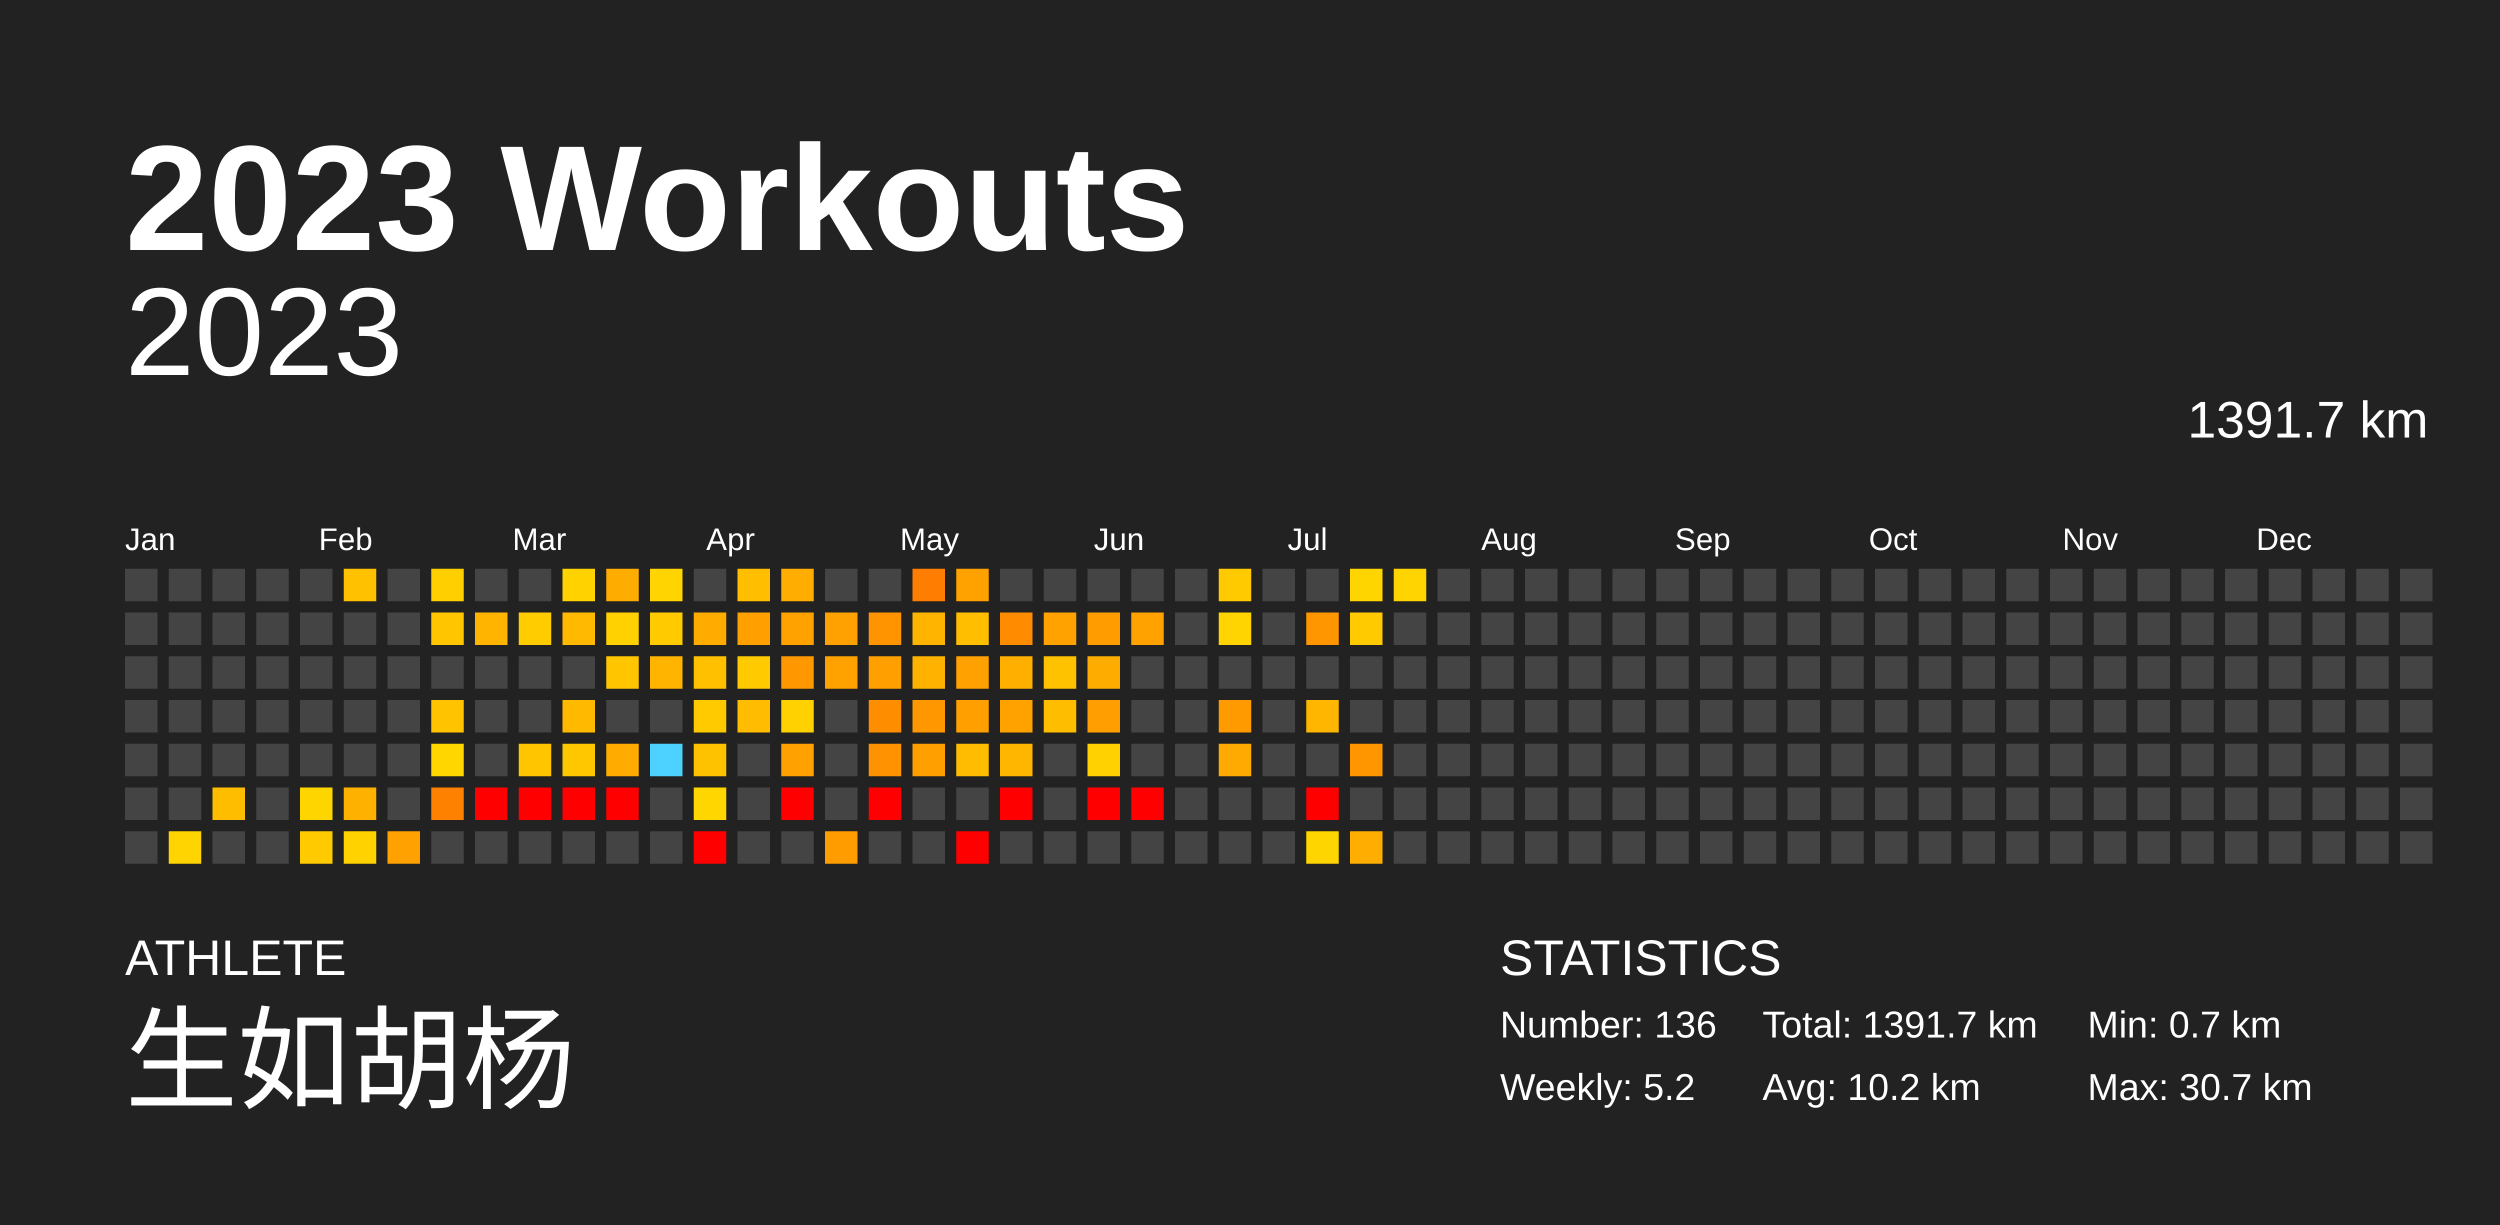
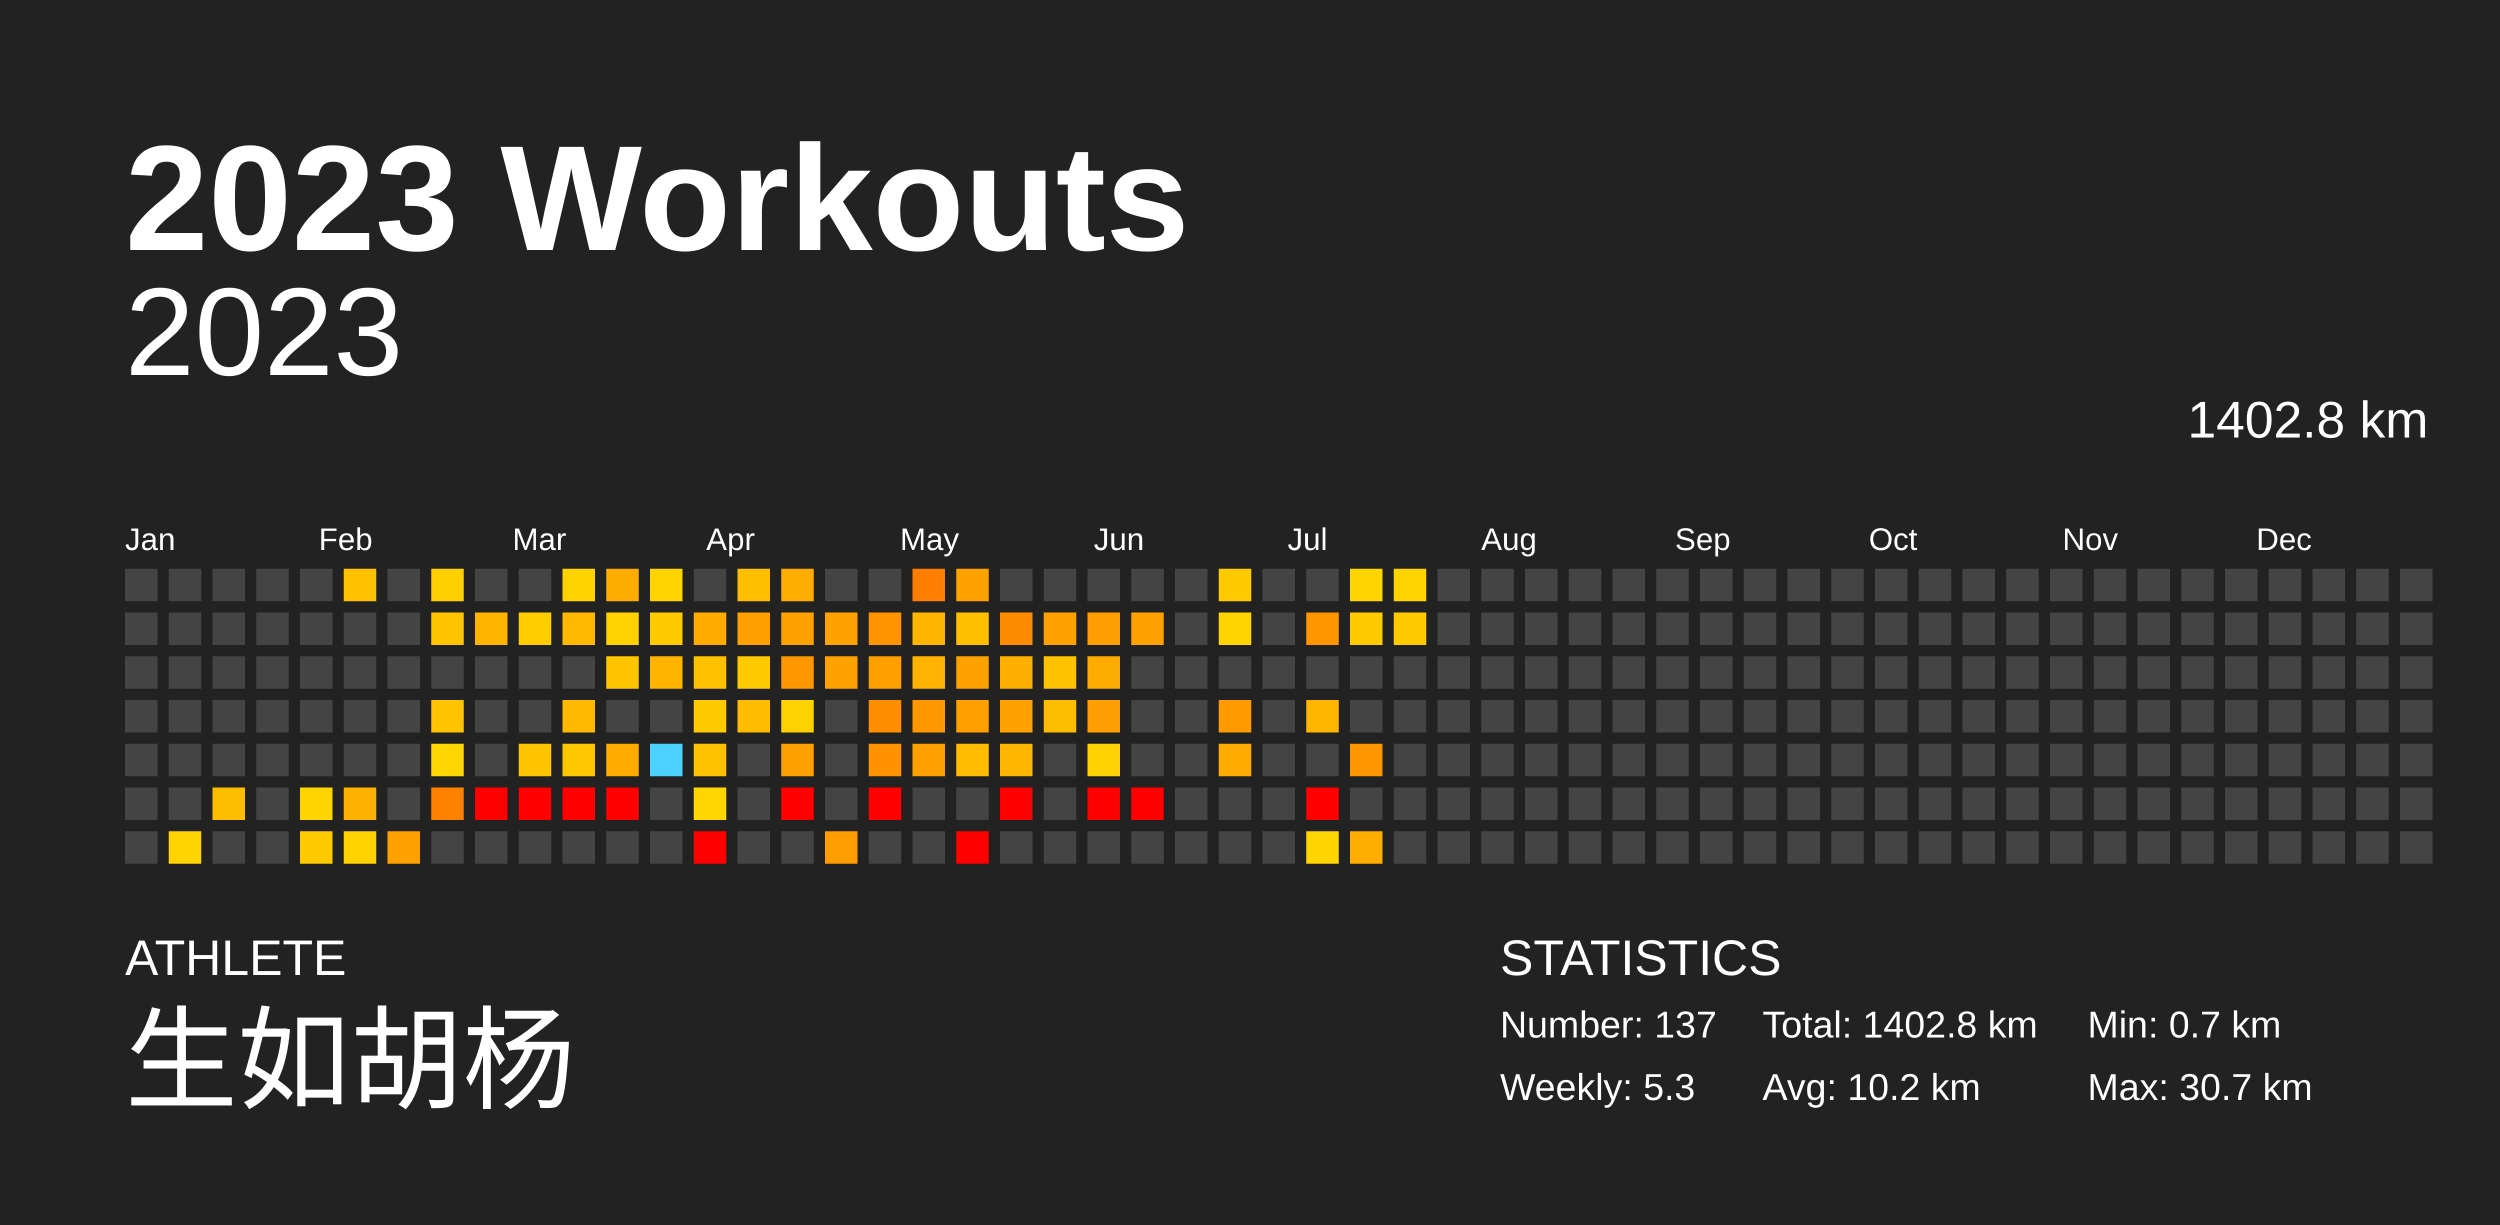
<svg xmlns="http://www.w3.org/2000/svg" baseProfile="full" height="98mm" version="1.1" viewBox="0,0,200,98" width="200mm">
  <defs />
  <rect fill="#222222" height="98" width="200" x="0" y="0" />
  <text fill="#FFFFFF" style="font-size:12px; font-family:Arial; font-weight:bold;" x="10" y="20">2023 Workouts</text>
  <text fill="#FFFFFF" style="font-size:4px; font-family:Arial" x="10" y="78">ATHLETE</text>
  <text fill="#FFFFFF" style="font-size:9px; font-family:Arial" x="10" y="88">生如胡杨</text>
  <text fill="#FFFFFF" style="font-size:4px; font-family:Arial" x="120" y="78">STATISTICS</text>
-   <text fill="#FFFFFF" style="font-size:3px; font-family:Arial" x="120" y="83">Number: 136</text>
-   <text fill="#FFFFFF" style="font-size:3px; font-family:Arial" x="120" y="88">Weekly: 5.2</text>
-   <text fill="#FFFFFF" style="font-size:3px; font-family:Arial" x="141" y="83">Total: 1391.7 km</text>
+   <text fill="#FFFFFF" style="font-size:3px; font-family:Arial" x="120" y="83">Number: 137</text>
+   <text fill="#FFFFFF" style="font-size:3px; font-family:Arial" x="120" y="88">Weekly: 5.3</text>
+   <text fill="#FFFFFF" style="font-size:3px; font-family:Arial" x="141" y="83">Total: 1402.8 km</text>
  <text fill="#FFFFFF" style="font-size:3px; font-family:Arial" x="141" y="88">Avg: 10.2 km</text>
  <text fill="#FFFFFF" style="font-size:3px; font-family:Arial" x="167" y="83">Min: 0.7 km</text>
  <text fill="#FFFFFF" style="font-size:3px; font-family:Arial" x="167" y="88">Max: 30.7 km</text>
  <text alignment-baseline="hanging" fill="#FFFFFF" style="font-size:10.0px; font-family:Arial;" x="10" y="30">2023</text>
-   <text alignment-baseline="hanging" fill="#FFFFFF" style="font-size:4.125px; font-family:Arial;" x="175" y="35">1391.7 km</text>
+   <text alignment-baseline="hanging" fill="#FFFFFF" style="font-size:4.125px; font-family:Arial;" x="175" y="35">1402.8 km</text>
  <text fill="#FFFFFF" style="font-size:2.5px; font-family:Arial" x="10.0" y="44">Jan</text>
  <text fill="#FFFFFF" style="font-size:2.5px; font-family:Arial" x="25.5" y="44">Feb</text>
  <text fill="#FFFFFF" style="font-size:2.5px; font-family:Arial" x="41.0" y="44">Mar</text>
  <text fill="#FFFFFF" style="font-size:2.5px; font-family:Arial" x="56.5" y="44">Apr</text>
  <text fill="#FFFFFF" style="font-size:2.5px; font-family:Arial" x="72.0" y="44">May</text>
  <text fill="#FFFFFF" style="font-size:2.5px; font-family:Arial" x="87.5" y="44">Jun</text>
  <text fill="#FFFFFF" style="font-size:2.5px; font-family:Arial" x="103.0" y="44">Jul</text>
  <text fill="#FFFFFF" style="font-size:2.5px; font-family:Arial" x="118.5" y="44">Aug</text>
  <text fill="#FFFFFF" style="font-size:2.5px; font-family:Arial" x="134.0" y="44">Sep</text>
  <text fill="#FFFFFF" style="font-size:2.5px; font-family:Arial" x="149.5" y="44">Oct</text>
  <text fill="#FFFFFF" style="font-size:2.5px; font-family:Arial" x="165.0" y="44">Nov</text>
  <text fill="#FFFFFF" style="font-size:2.5px; font-family:Arial" x="180.5" y="44">Dec</text>
  <rect fill="#444444" height="2.6" width="2.6" x="10.0" y="45.5" />
  <rect fill="#444444" height="2.6" width="2.6" x="10.0" y="49.0" />
  <rect fill="#444444" height="2.6" width="2.6" x="10.0" y="52.5" />
  <rect fill="#444444" height="2.6" width="2.6" x="10.0" y="56.0" />
  <rect fill="#444444" height="2.6" width="2.6" x="10.0" y="59.5" />
  <rect fill="#444444" height="2.6" width="2.6" x="10.0" y="63.0" />
  <rect fill="#444444" height="2.6" width="2.6" x="10.0" y="66.5" />
  <rect fill="#444444" height="2.6" width="2.6" x="13.5" y="45.5" />
  <rect fill="#444444" height="2.6" width="2.6" x="13.5" y="49.0" />
  <rect fill="#444444" height="2.6" width="2.6" x="13.5" y="52.5" />
  <rect fill="#444444" height="2.6" width="2.6" x="13.5" y="56.0" />
  <rect fill="#444444" height="2.6" width="2.6" x="13.5" y="59.5" />
  <rect fill="#444444" height="2.6" width="2.6" x="13.5" y="63.0" />
  <rect fill="#ffd400" height="2.6" width="2.6" x="13.5" y="66.5" />
  <rect fill="#444444" height="2.6" width="2.6" x="17.0" y="45.5" />
  <rect fill="#444444" height="2.6" width="2.6" x="17.0" y="49.0" />
  <rect fill="#444444" height="2.6" width="2.6" x="17.0" y="52.5" />
  <rect fill="#444444" height="2.6" width="2.6" x="17.0" y="56.0" />
  <rect fill="#444444" height="2.6" width="2.6" x="17.0" y="59.5" />
  <rect fill="#ffbd00" height="2.6" width="2.6" x="17.0" y="63.0" />
  <rect fill="#444444" height="2.6" width="2.6" x="17.0" y="66.5" />
  <rect fill="#444444" height="2.6" width="2.6" x="20.5" y="45.5" />
  <rect fill="#444444" height="2.6" width="2.6" x="20.5" y="49.0" />
  <rect fill="#444444" height="2.6" width="2.6" x="20.5" y="52.5" />
  <rect fill="#444444" height="2.6" width="2.6" x="20.5" y="56.0" />
  <rect fill="#444444" height="2.6" width="2.6" x="20.5" y="59.5" />
  <rect fill="#444444" height="2.6" width="2.6" x="20.5" y="63.0" />
  <rect fill="#444444" height="2.6" width="2.6" x="20.5" y="66.5" />
  <rect fill="#444444" height="2.6" width="2.6" x="24.0" y="45.5" />
  <rect fill="#444444" height="2.6" width="2.6" x="24.0" y="49.0" />
  <rect fill="#444444" height="2.6" width="2.6" x="24.0" y="52.5" />
  <rect fill="#444444" height="2.6" width="2.6" x="24.0" y="56.0" />
  <rect fill="#444444" height="2.6" width="2.6" x="24.0" y="59.5" />
  <rect fill="#ffd500" height="2.6" width="2.6" x="24.0" y="63.0" />
  <rect fill="#ffcb00" height="2.6" width="2.6" x="24.0" y="66.5" />
  <rect fill="#ffc100" height="2.6" width="2.6" x="27.5" y="45.5" />
  <rect fill="#444444" height="2.6" width="2.6" x="27.5" y="49.0" />
  <rect fill="#444444" height="2.6" width="2.6" x="27.5" y="52.5" />
  <rect fill="#444444" height="2.6" width="2.6" x="27.5" y="56.0" />
  <rect fill="#444444" height="2.6" width="2.6" x="27.5" y="59.5" />
  <rect fill="#ffb100" height="2.6" width="2.6" x="27.5" y="63.0" />
  <rect fill="#ffd200" height="2.6" width="2.6" x="27.5" y="66.5" />
  <rect fill="#444444" height="2.6" width="2.6" x="31.0" y="45.5" />
  <rect fill="#444444" height="2.6" width="2.6" x="31.0" y="49.0" />
  <rect fill="#444444" height="2.6" width="2.6" x="31.0" y="52.5" />
  <rect fill="#444444" height="2.6" width="2.6" x="31.0" y="56.0" />
  <rect fill="#444444" height="2.6" width="2.6" x="31.0" y="59.5" />
  <rect fill="#444444" height="2.6" width="2.6" x="31.0" y="63.0" />
  <rect fill="#ffa100" height="2.6" width="2.6" x="31.0" y="66.5" />
  <rect fill="#ffcf00" height="2.6" width="2.6" x="34.5" y="45.5" />
  <rect fill="#ffc600" height="2.6" width="2.6" x="34.5" y="49.0" />
  <rect fill="#444444" height="2.6" width="2.6" x="34.5" y="52.5" />
  <rect fill="#ffc300" height="2.6" width="2.6" x="34.5" y="56.0" />
  <rect fill="#ffd600" height="2.6" width="2.6" x="34.5" y="59.5" />
  <rect fill="#ff8100" height="2.6" width="2.6" x="34.5" y="63.0" />
  <rect fill="#444444" height="2.6" width="2.6" x="34.5" y="66.5" />
  <rect fill="#444444" height="2.6" width="2.6" x="38.0" y="45.5" />
  <rect fill="#ffb400" height="2.6" width="2.6" x="38.0" y="49.0" />
  <rect fill="#444444" height="2.6" width="2.6" x="38.0" y="52.5" />
  <rect fill="#444444" height="2.6" width="2.6" x="38.0" y="56.0" />
  <rect fill="#444444" height="2.6" width="2.6" x="38.0" y="59.5" />
  <rect fill="red" height="2.6" width="2.6" x="38.0" y="63.0" />
  <rect fill="#444444" height="2.6" width="2.6" x="38.0" y="66.5" />
  <rect fill="#444444" height="2.6" width="2.6" x="41.5" y="45.5" />
  <rect fill="#ffcc00" height="2.6" width="2.6" x="41.5" y="49.0" />
  <rect fill="#444444" height="2.6" width="2.6" x="41.5" y="52.5" />
  <rect fill="#444444" height="2.6" width="2.6" x="41.5" y="56.0" />
  <rect fill="#ffc600" height="2.6" width="2.6" x="41.5" y="59.5" />
  <rect fill="red" height="2.6" width="2.6" x="41.5" y="63.0" />
  <rect fill="#444444" height="2.6" width="2.6" x="41.5" y="66.5" />
  <rect fill="#ffd200" height="2.6" width="2.6" x="45.0" y="45.5" />
  <rect fill="#ffb900" height="2.6" width="2.6" x="45.0" y="49.0" />
  <rect fill="#444444" height="2.6" width="2.6" x="45.0" y="52.5" />
  <rect fill="#ffba00" height="2.6" width="2.6" x="45.0" y="56.0" />
  <rect fill="#ffc700" height="2.6" width="2.6" x="45.0" y="59.5" />
  <rect fill="red" height="2.6" width="2.6" x="45.0" y="63.0" />
  <rect fill="#444444" height="2.6" width="2.6" x="45.0" y="66.5" />
  <rect fill="#ffac00" height="2.6" width="2.6" x="48.5" y="45.5" />
  <rect fill="#ffd100" height="2.6" width="2.6" x="48.5" y="49.0" />
  <rect fill="#ffc600" height="2.6" width="2.6" x="48.5" y="52.5" />
  <rect fill="#444444" height="2.6" width="2.6" x="48.5" y="56.0" />
  <rect fill="#ffab00" height="2.6" width="2.6" x="48.5" y="59.5" />
  <rect fill="red" height="2.6" width="2.6" x="48.5" y="63.0" />
  <rect fill="#444444" height="2.6" width="2.6" x="48.5" y="66.5" />
  <rect fill="#ffd400" height="2.6" width="2.6" x="52.0" y="45.5" />
  <rect fill="#ffcb00" height="2.6" width="2.6" x="52.0" y="49.0" />
  <rect fill="#ffb400" height="2.6" width="2.6" x="52.0" y="52.5" />
  <rect fill="#444444" height="2.6" width="2.6" x="52.0" y="56.0" />
  <rect fill="#4dd2ff" height="2.6" width="2.6" x="52.0" y="59.5" />
  <rect fill="#444444" height="2.6" width="2.6" x="52.0" y="63.0" />
  <rect fill="#444444" height="2.6" width="2.6" x="52.0" y="66.5" />
  <rect fill="#444444" height="2.6" width="2.6" x="55.5" y="45.5" />
  <rect fill="#ffab00" height="2.6" width="2.6" x="55.5" y="49.0" />
  <rect fill="#ffc000" height="2.6" width="2.6" x="55.5" y="52.5" />
  <rect fill="#ffcb00" height="2.6" width="2.6" x="55.5" y="56.0" />
  <rect fill="#ffc200" height="2.6" width="2.6" x="55.5" y="59.5" />
  <rect fill="#ffd600" height="2.6" width="2.6" x="55.5" y="63.0" />
  <rect fill="red" height="2.6" width="2.6" x="55.5" y="66.5" />
  <rect fill="#ffbf00" height="2.6" width="2.6" x="59.0" y="45.5" />
  <rect fill="#ffa000" height="2.6" width="2.6" x="59.0" y="49.0" />
  <rect fill="#ffca00" height="2.6" width="2.6" x="59.0" y="52.5" />
  <rect fill="#ffbc00" height="2.6" width="2.6" x="59.0" y="56.0" />
  <rect fill="#444444" height="2.6" width="2.6" x="59.0" y="59.5" />
  <rect fill="#444444" height="2.6" width="2.6" x="59.0" y="63.0" />
  <rect fill="#444444" height="2.6" width="2.6" x="59.0" y="66.5" />
  <rect fill="#ffad00" height="2.6" width="2.6" x="62.5" y="45.5" />
  <rect fill="#ffa200" height="2.6" width="2.6" x="62.5" y="49.0" />
  <rect fill="#ff9800" height="2.6" width="2.6" x="62.5" y="52.5" />
  <rect fill="#ffd100" height="2.6" width="2.6" x="62.5" y="56.0" />
  <rect fill="#ffa100" height="2.6" width="2.6" x="62.5" y="59.5" />
  <rect fill="red" height="2.6" width="2.6" x="62.5" y="63.0" />
  <rect fill="#444444" height="2.6" width="2.6" x="62.5" y="66.5" />
  <rect fill="#444444" height="2.6" width="2.6" x="66.0" y="45.5" />
  <rect fill="#ffa100" height="2.6" width="2.6" x="66.0" y="49.0" />
  <rect fill="#ffa200" height="2.6" width="2.6" x="66.0" y="52.5" />
  <rect fill="#444444" height="2.6" width="2.6" x="66.0" y="56.0" />
  <rect fill="#444444" height="2.6" width="2.6" x="66.0" y="59.5" />
  <rect fill="#444444" height="2.6" width="2.6" x="66.0" y="63.0" />
  <rect fill="#ff9c00" height="2.6" width="2.6" x="66.0" y="66.5" />
  <rect fill="#444444" height="2.6" width="2.6" x="69.5" y="45.5" />
  <rect fill="#ff9400" height="2.6" width="2.6" x="69.5" y="49.0" />
  <rect fill="#ffa000" height="2.6" width="2.6" x="69.5" y="52.5" />
  <rect fill="#ff8d00" height="2.6" width="2.6" x="69.5" y="56.0" />
  <rect fill="#ff9200" height="2.6" width="2.6" x="69.5" y="59.5" />
  <rect fill="red" height="2.6" width="2.6" x="69.5" y="63.0" />
  <rect fill="#444444" height="2.6" width="2.6" x="69.5" y="66.5" />
  <rect fill="#ff7d00" height="2.6" width="2.6" x="73.0" y="45.5" />
  <rect fill="#ffb500" height="2.6" width="2.6" x="73.0" y="49.0" />
  <rect fill="#ffb300" height="2.6" width="2.6" x="73.0" y="52.5" />
  <rect fill="#ff9700" height="2.6" width="2.6" x="73.0" y="56.0" />
  <rect fill="#ff9f00" height="2.6" width="2.6" x="73.0" y="59.5" />
  <rect fill="#444444" height="2.6" width="2.6" x="73.0" y="63.0" />
  <rect fill="#444444" height="2.6" width="2.6" x="73.0" y="66.5" />
  <rect fill="#ffa200" height="2.6" width="2.6" x="76.5" y="45.5" />
  <rect fill="#ffbf00" height="2.6" width="2.6" x="76.5" y="49.0" />
  <rect fill="#ffa100" height="2.6" width="2.6" x="76.5" y="52.5" />
  <rect fill="#ff9f00" height="2.6" width="2.6" x="76.5" y="56.0" />
  <rect fill="#ffbc00" height="2.6" width="2.6" x="76.5" y="59.5" />
  <rect fill="#444444" height="2.6" width="2.6" x="76.5" y="63.0" />
  <rect fill="red" height="2.6" width="2.6" x="76.5" y="66.5" />
  <rect fill="#444444" height="2.6" width="2.6" x="80.0" y="45.5" />
  <rect fill="#ff8c00" height="2.6" width="2.6" x="80.0" y="49.0" />
  <rect fill="#ffaf00" height="2.6" width="2.6" x="80.0" y="52.5" />
  <rect fill="#ffa200" height="2.6" width="2.6" x="80.0" y="56.0" />
  <rect fill="#ffb600" height="2.6" width="2.6" x="80.0" y="59.5" />
  <rect fill="red" height="2.6" width="2.6" x="80.0" y="63.0" />
  <rect fill="#444444" height="2.6" width="2.6" x="80.0" y="66.5" />
  <rect fill="#444444" height="2.6" width="2.6" x="83.5" y="45.5" />
  <rect fill="#ffa200" height="2.6" width="2.6" x="83.5" y="49.0" />
  <rect fill="#ffc200" height="2.6" width="2.6" x="83.5" y="52.5" />
  <rect fill="#ffbd00" height="2.6" width="2.6" x="83.5" y="56.0" />
  <rect fill="#444444" height="2.6" width="2.6" x="83.5" y="59.5" />
  <rect fill="#444444" height="2.6" width="2.6" x="83.5" y="63.0" />
  <rect fill="#444444" height="2.6" width="2.6" x="83.5" y="66.5" />
  <rect fill="#444444" height="2.6" width="2.6" x="87.0" y="45.5" />
  <rect fill="#ff9d00" height="2.6" width="2.6" x="87.0" y="49.0" />
  <rect fill="#ffac00" height="2.6" width="2.6" x="87.0" y="52.5" />
  <rect fill="#ff9e00" height="2.6" width="2.6" x="87.0" y="56.0" />
  <rect fill="#ffd100" height="2.6" width="2.6" x="87.0" y="59.5" />
  <rect fill="red" height="2.6" width="2.6" x="87.0" y="63.0" />
  <rect fill="#444444" height="2.6" width="2.6" x="87.0" y="66.5" />
  <rect fill="#444444" height="2.6" width="2.6" x="90.5" y="45.5" />
  <rect fill="#ffa200" height="2.6" width="2.6" x="90.5" y="49.0" />
  <rect fill="#444444" height="2.6" width="2.6" x="90.5" y="52.5" />
  <rect fill="#444444" height="2.6" width="2.6" x="90.5" y="56.0" />
  <rect fill="#444444" height="2.6" width="2.6" x="90.5" y="59.5" />
  <rect fill="red" height="2.6" width="2.6" x="90.5" y="63.0" />
  <rect fill="#444444" height="2.6" width="2.6" x="90.5" y="66.5" />
  <rect fill="#444444" height="2.6" width="2.6" x="94.0" y="45.5" />
  <rect fill="#444444" height="2.6" width="2.6" x="94.0" y="49.0" />
  <rect fill="#444444" height="2.6" width="2.6" x="94.0" y="52.5" />
  <rect fill="#444444" height="2.6" width="2.6" x="94.0" y="56.0" />
  <rect fill="#444444" height="2.6" width="2.6" x="94.0" y="59.5" />
  <rect fill="#444444" height="2.6" width="2.6" x="94.0" y="63.0" />
  <rect fill="#444444" height="2.6" width="2.6" x="94.0" y="66.5" />
  <rect fill="#ffcb00" height="2.6" width="2.6" x="97.5" y="45.5" />
  <rect fill="#ffd400" height="2.6" width="2.6" x="97.5" y="49.0" />
  <rect fill="#444444" height="2.6" width="2.6" x="97.5" y="52.5" />
  <rect fill="#ff9a00" height="2.6" width="2.6" x="97.5" y="56.0" />
  <rect fill="#ffaa00" height="2.6" width="2.6" x="97.5" y="59.5" />
  <rect fill="#444444" height="2.6" width="2.6" x="97.5" y="63.0" />
  <rect fill="#444444" height="2.6" width="2.6" x="97.5" y="66.5" />
  <rect fill="#444444" height="2.6" width="2.6" x="101.0" y="45.5" />
  <rect fill="#444444" height="2.6" width="2.6" x="101.0" y="49.0" />
  <rect fill="#444444" height="2.6" width="2.6" x="101.0" y="52.5" />
  <rect fill="#444444" height="2.6" width="2.6" x="101.0" y="56.0" />
  <rect fill="#444444" height="2.6" width="2.6" x="101.0" y="59.5" />
  <rect fill="#444444" height="2.6" width="2.6" x="101.0" y="63.0" />
  <rect fill="#444444" height="2.6" width="2.6" x="101.0" y="66.5" />
  <rect fill="#444444" height="2.6" width="2.6" x="104.5" y="45.5" />
  <rect fill="#ff9600" height="2.6" width="2.6" x="104.5" y="49.0" />
  <rect fill="#444444" height="2.6" width="2.6" x="104.5" y="52.5" />
  <rect fill="#ffb600" height="2.6" width="2.6" x="104.5" y="56.0" />
  <rect fill="#444444" height="2.6" width="2.6" x="104.5" y="59.5" />
  <rect fill="red" height="2.6" width="2.6" x="104.5" y="63.0" />
  <rect fill="#ffd500" height="2.6" width="2.6" x="104.5" y="66.5" />
  <rect fill="#ffd500" height="2.6" width="2.6" x="108.0" y="45.5" />
  <rect fill="#ffcb00" height="2.6" width="2.6" x="108.0" y="49.0" />
  <rect fill="#444444" height="2.6" width="2.6" x="108.0" y="52.5" />
  <rect fill="#444444" height="2.6" width="2.6" x="108.0" y="56.0" />
  <rect fill="#ff9600" height="2.6" width="2.6" x="108.0" y="59.5" />
  <rect fill="#444444" height="2.6" width="2.6" x="108.0" y="63.0" />
  <rect fill="#ffad00" height="2.6" width="2.6" x="108.0" y="66.5" />
  <rect fill="#ffd400" height="2.6" width="2.6" x="111.5" y="45.5" />
-   <rect fill="#444444" height="2.6" width="2.6" x="111.5" y="49.0" />
+   <rect fill="#ffcb00" height="2.6" width="2.6" x="111.5" y="49.0" />
  <rect fill="#444444" height="2.6" width="2.6" x="111.5" y="52.5" />
  <rect fill="#444444" height="2.6" width="2.6" x="111.5" y="56.0" />
  <rect fill="#444444" height="2.6" width="2.6" x="111.5" y="59.5" />
  <rect fill="#444444" height="2.6" width="2.6" x="111.5" y="63.0" />
  <rect fill="#444444" height="2.6" width="2.6" x="111.5" y="66.5" />
  <rect fill="#444444" height="2.6" width="2.6" x="115.0" y="45.5" />
  <rect fill="#444444" height="2.6" width="2.6" x="115.0" y="49.0" />
  <rect fill="#444444" height="2.6" width="2.6" x="115.0" y="52.5" />
  <rect fill="#444444" height="2.6" width="2.6" x="115.0" y="56.0" />
  <rect fill="#444444" height="2.6" width="2.6" x="115.0" y="59.5" />
  <rect fill="#444444" height="2.6" width="2.6" x="115.0" y="63.0" />
  <rect fill="#444444" height="2.6" width="2.6" x="115.0" y="66.5" />
  <rect fill="#444444" height="2.6" width="2.6" x="118.5" y="45.5" />
  <rect fill="#444444" height="2.6" width="2.6" x="118.5" y="49.0" />
  <rect fill="#444444" height="2.6" width="2.6" x="118.5" y="52.5" />
  <rect fill="#444444" height="2.6" width="2.6" x="118.5" y="56.0" />
  <rect fill="#444444" height="2.6" width="2.6" x="118.5" y="59.5" />
  <rect fill="#444444" height="2.6" width="2.6" x="118.5" y="63.0" />
  <rect fill="#444444" height="2.6" width="2.6" x="118.5" y="66.5" />
  <rect fill="#444444" height="2.6" width="2.6" x="122.0" y="45.5" />
  <rect fill="#444444" height="2.6" width="2.6" x="122.0" y="49.0" />
  <rect fill="#444444" height="2.6" width="2.6" x="122.0" y="52.5" />
  <rect fill="#444444" height="2.6" width="2.6" x="122.0" y="56.0" />
  <rect fill="#444444" height="2.6" width="2.6" x="122.0" y="59.5" />
  <rect fill="#444444" height="2.6" width="2.6" x="122.0" y="63.0" />
  <rect fill="#444444" height="2.6" width="2.6" x="122.0" y="66.5" />
  <rect fill="#444444" height="2.6" width="2.6" x="125.5" y="45.5" />
  <rect fill="#444444" height="2.6" width="2.6" x="125.5" y="49.0" />
  <rect fill="#444444" height="2.6" width="2.6" x="125.5" y="52.5" />
  <rect fill="#444444" height="2.6" width="2.6" x="125.5" y="56.0" />
  <rect fill="#444444" height="2.6" width="2.6" x="125.5" y="59.5" />
  <rect fill="#444444" height="2.6" width="2.6" x="125.5" y="63.0" />
  <rect fill="#444444" height="2.6" width="2.6" x="125.5" y="66.5" />
  <rect fill="#444444" height="2.6" width="2.6" x="129.0" y="45.5" />
  <rect fill="#444444" height="2.6" width="2.6" x="129.0" y="49.0" />
  <rect fill="#444444" height="2.6" width="2.6" x="129.0" y="52.5" />
  <rect fill="#444444" height="2.6" width="2.6" x="129.0" y="56.0" />
  <rect fill="#444444" height="2.6" width="2.6" x="129.0" y="59.5" />
  <rect fill="#444444" height="2.6" width="2.6" x="129.0" y="63.0" />
  <rect fill="#444444" height="2.6" width="2.6" x="129.0" y="66.5" />
  <rect fill="#444444" height="2.6" width="2.6" x="132.5" y="45.5" />
  <rect fill="#444444" height="2.6" width="2.6" x="132.5" y="49.0" />
  <rect fill="#444444" height="2.6" width="2.6" x="132.5" y="52.5" />
  <rect fill="#444444" height="2.6" width="2.6" x="132.5" y="56.0" />
  <rect fill="#444444" height="2.6" width="2.6" x="132.5" y="59.5" />
  <rect fill="#444444" height="2.6" width="2.6" x="132.5" y="63.0" />
  <rect fill="#444444" height="2.6" width="2.6" x="132.5" y="66.5" />
  <rect fill="#444444" height="2.6" width="2.6" x="136.0" y="45.5" />
  <rect fill="#444444" height="2.6" width="2.6" x="136.0" y="49.0" />
  <rect fill="#444444" height="2.6" width="2.6" x="136.0" y="52.5" />
  <rect fill="#444444" height="2.6" width="2.6" x="136.0" y="56.0" />
  <rect fill="#444444" height="2.6" width="2.6" x="136.0" y="59.5" />
  <rect fill="#444444" height="2.6" width="2.6" x="136.0" y="63.0" />
  <rect fill="#444444" height="2.6" width="2.6" x="136.0" y="66.5" />
  <rect fill="#444444" height="2.6" width="2.6" x="139.5" y="45.5" />
  <rect fill="#444444" height="2.6" width="2.6" x="139.5" y="49.0" />
  <rect fill="#444444" height="2.6" width="2.6" x="139.5" y="52.5" />
  <rect fill="#444444" height="2.6" width="2.6" x="139.5" y="56.0" />
  <rect fill="#444444" height="2.6" width="2.6" x="139.5" y="59.5" />
  <rect fill="#444444" height="2.6" width="2.6" x="139.5" y="63.0" />
  <rect fill="#444444" height="2.6" width="2.6" x="139.5" y="66.5" />
  <rect fill="#444444" height="2.6" width="2.6" x="143.0" y="45.5" />
  <rect fill="#444444" height="2.6" width="2.6" x="143.0" y="49.0" />
  <rect fill="#444444" height="2.6" width="2.6" x="143.0" y="52.5" />
  <rect fill="#444444" height="2.6" width="2.6" x="143.0" y="56.0" />
  <rect fill="#444444" height="2.6" width="2.6" x="143.0" y="59.5" />
  <rect fill="#444444" height="2.6" width="2.6" x="143.0" y="63.0" />
  <rect fill="#444444" height="2.6" width="2.6" x="143.0" y="66.5" />
  <rect fill="#444444" height="2.6" width="2.6" x="146.5" y="45.5" />
  <rect fill="#444444" height="2.6" width="2.6" x="146.5" y="49.0" />
  <rect fill="#444444" height="2.6" width="2.6" x="146.5" y="52.5" />
  <rect fill="#444444" height="2.6" width="2.6" x="146.5" y="56.0" />
  <rect fill="#444444" height="2.6" width="2.6" x="146.5" y="59.5" />
  <rect fill="#444444" height="2.6" width="2.6" x="146.5" y="63.0" />
  <rect fill="#444444" height="2.6" width="2.6" x="146.5" y="66.5" />
  <rect fill="#444444" height="2.6" width="2.6" x="150.0" y="45.5" />
  <rect fill="#444444" height="2.6" width="2.6" x="150.0" y="49.0" />
  <rect fill="#444444" height="2.6" width="2.6" x="150.0" y="52.5" />
  <rect fill="#444444" height="2.6" width="2.6" x="150.0" y="56.0" />
  <rect fill="#444444" height="2.6" width="2.6" x="150.0" y="59.5" />
  <rect fill="#444444" height="2.6" width="2.6" x="150.0" y="63.0" />
  <rect fill="#444444" height="2.6" width="2.6" x="150.0" y="66.5" />
  <rect fill="#444444" height="2.6" width="2.6" x="153.5" y="45.5" />
  <rect fill="#444444" height="2.6" width="2.6" x="153.5" y="49.0" />
  <rect fill="#444444" height="2.6" width="2.6" x="153.5" y="52.5" />
  <rect fill="#444444" height="2.6" width="2.6" x="153.5" y="56.0" />
  <rect fill="#444444" height="2.6" width="2.6" x="153.5" y="59.5" />
  <rect fill="#444444" height="2.6" width="2.6" x="153.5" y="63.0" />
  <rect fill="#444444" height="2.6" width="2.6" x="153.5" y="66.5" />
  <rect fill="#444444" height="2.6" width="2.6" x="157.0" y="45.5" />
  <rect fill="#444444" height="2.6" width="2.6" x="157.0" y="49.0" />
  <rect fill="#444444" height="2.6" width="2.6" x="157.0" y="52.5" />
  <rect fill="#444444" height="2.6" width="2.6" x="157.0" y="56.0" />
  <rect fill="#444444" height="2.6" width="2.6" x="157.0" y="59.5" />
  <rect fill="#444444" height="2.6" width="2.6" x="157.0" y="63.0" />
  <rect fill="#444444" height="2.6" width="2.6" x="157.0" y="66.5" />
  <rect fill="#444444" height="2.6" width="2.6" x="160.5" y="45.5" />
  <rect fill="#444444" height="2.6" width="2.6" x="160.5" y="49.0" />
  <rect fill="#444444" height="2.6" width="2.6" x="160.5" y="52.5" />
  <rect fill="#444444" height="2.6" width="2.6" x="160.5" y="56.0" />
  <rect fill="#444444" height="2.6" width="2.6" x="160.5" y="59.5" />
  <rect fill="#444444" height="2.6" width="2.6" x="160.5" y="63.0" />
  <rect fill="#444444" height="2.6" width="2.6" x="160.5" y="66.5" />
  <rect fill="#444444" height="2.6" width="2.6" x="164.0" y="45.5" />
  <rect fill="#444444" height="2.6" width="2.6" x="164.0" y="49.0" />
  <rect fill="#444444" height="2.6" width="2.6" x="164.0" y="52.5" />
  <rect fill="#444444" height="2.6" width="2.6" x="164.0" y="56.0" />
  <rect fill="#444444" height="2.6" width="2.6" x="164.0" y="59.5" />
  <rect fill="#444444" height="2.6" width="2.6" x="164.0" y="63.0" />
  <rect fill="#444444" height="2.6" width="2.6" x="164.0" y="66.5" />
  <rect fill="#444444" height="2.6" width="2.6" x="167.5" y="45.5" />
  <rect fill="#444444" height="2.6" width="2.6" x="167.5" y="49.0" />
  <rect fill="#444444" height="2.6" width="2.6" x="167.5" y="52.5" />
  <rect fill="#444444" height="2.6" width="2.6" x="167.5" y="56.0" />
  <rect fill="#444444" height="2.6" width="2.6" x="167.5" y="59.5" />
  <rect fill="#444444" height="2.6" width="2.6" x="167.5" y="63.0" />
  <rect fill="#444444" height="2.6" width="2.6" x="167.5" y="66.5" />
  <rect fill="#444444" height="2.6" width="2.6" x="171.0" y="45.5" />
  <rect fill="#444444" height="2.6" width="2.6" x="171.0" y="49.0" />
  <rect fill="#444444" height="2.6" width="2.6" x="171.0" y="52.5" />
  <rect fill="#444444" height="2.6" width="2.6" x="171.0" y="56.0" />
  <rect fill="#444444" height="2.6" width="2.6" x="171.0" y="59.5" />
  <rect fill="#444444" height="2.6" width="2.6" x="171.0" y="63.0" />
  <rect fill="#444444" height="2.6" width="2.6" x="171.0" y="66.5" />
  <rect fill="#444444" height="2.6" width="2.6" x="174.5" y="45.5" />
  <rect fill="#444444" height="2.6" width="2.6" x="174.5" y="49.0" />
  <rect fill="#444444" height="2.6" width="2.6" x="174.5" y="52.5" />
  <rect fill="#444444" height="2.6" width="2.6" x="174.5" y="56.0" />
  <rect fill="#444444" height="2.6" width="2.6" x="174.5" y="59.5" />
  <rect fill="#444444" height="2.6" width="2.6" x="174.5" y="63.0" />
  <rect fill="#444444" height="2.6" width="2.6" x="174.5" y="66.5" />
  <rect fill="#444444" height="2.6" width="2.6" x="178.0" y="45.5" />
  <rect fill="#444444" height="2.6" width="2.6" x="178.0" y="49.0" />
  <rect fill="#444444" height="2.6" width="2.6" x="178.0" y="52.5" />
  <rect fill="#444444" height="2.6" width="2.6" x="178.0" y="56.0" />
  <rect fill="#444444" height="2.6" width="2.6" x="178.0" y="59.5" />
  <rect fill="#444444" height="2.6" width="2.6" x="178.0" y="63.0" />
  <rect fill="#444444" height="2.6" width="2.6" x="178.0" y="66.5" />
  <rect fill="#444444" height="2.6" width="2.6" x="181.5" y="45.5" />
  <rect fill="#444444" height="2.6" width="2.6" x="181.5" y="49.0" />
  <rect fill="#444444" height="2.6" width="2.6" x="181.5" y="52.5" />
  <rect fill="#444444" height="2.6" width="2.6" x="181.5" y="56.0" />
  <rect fill="#444444" height="2.6" width="2.6" x="181.5" y="59.5" />
  <rect fill="#444444" height="2.6" width="2.6" x="181.5" y="63.0" />
  <rect fill="#444444" height="2.6" width="2.6" x="181.5" y="66.5" />
  <rect fill="#444444" height="2.6" width="2.6" x="185.0" y="45.5" />
  <rect fill="#444444" height="2.6" width="2.6" x="185.0" y="49.0" />
  <rect fill="#444444" height="2.6" width="2.6" x="185.0" y="52.5" />
  <rect fill="#444444" height="2.6" width="2.6" x="185.0" y="56.0" />
  <rect fill="#444444" height="2.6" width="2.6" x="185.0" y="59.5" />
  <rect fill="#444444" height="2.6" width="2.6" x="185.0" y="63.0" />
  <rect fill="#444444" height="2.6" width="2.6" x="185.0" y="66.5" />
  <rect fill="#444444" height="2.6" width="2.6" x="188.5" y="45.5" />
  <rect fill="#444444" height="2.6" width="2.6" x="188.5" y="49.0" />
  <rect fill="#444444" height="2.6" width="2.6" x="188.5" y="52.5" />
  <rect fill="#444444" height="2.6" width="2.6" x="188.5" y="56.0" />
  <rect fill="#444444" height="2.6" width="2.6" x="188.5" y="59.5" />
  <rect fill="#444444" height="2.6" width="2.6" x="188.5" y="63.0" />
  <rect fill="#444444" height="2.6" width="2.6" x="188.5" y="66.5" />
  <rect fill="#444444" height="2.6" width="2.6" x="192.0" y="45.5" />
  <rect fill="#444444" height="2.6" width="2.6" x="192.0" y="49.0" />
  <rect fill="#444444" height="2.6" width="2.6" x="192.0" y="52.5" />
  <rect fill="#444444" height="2.6" width="2.6" x="192.0" y="56.0" />
  <rect fill="#444444" height="2.6" width="2.6" x="192.0" y="59.5" />
  <rect fill="#444444" height="2.6" width="2.6" x="192.0" y="63.0" />
  <rect fill="#444444" height="2.6" width="2.6" x="192.0" y="66.5" />
</svg>
